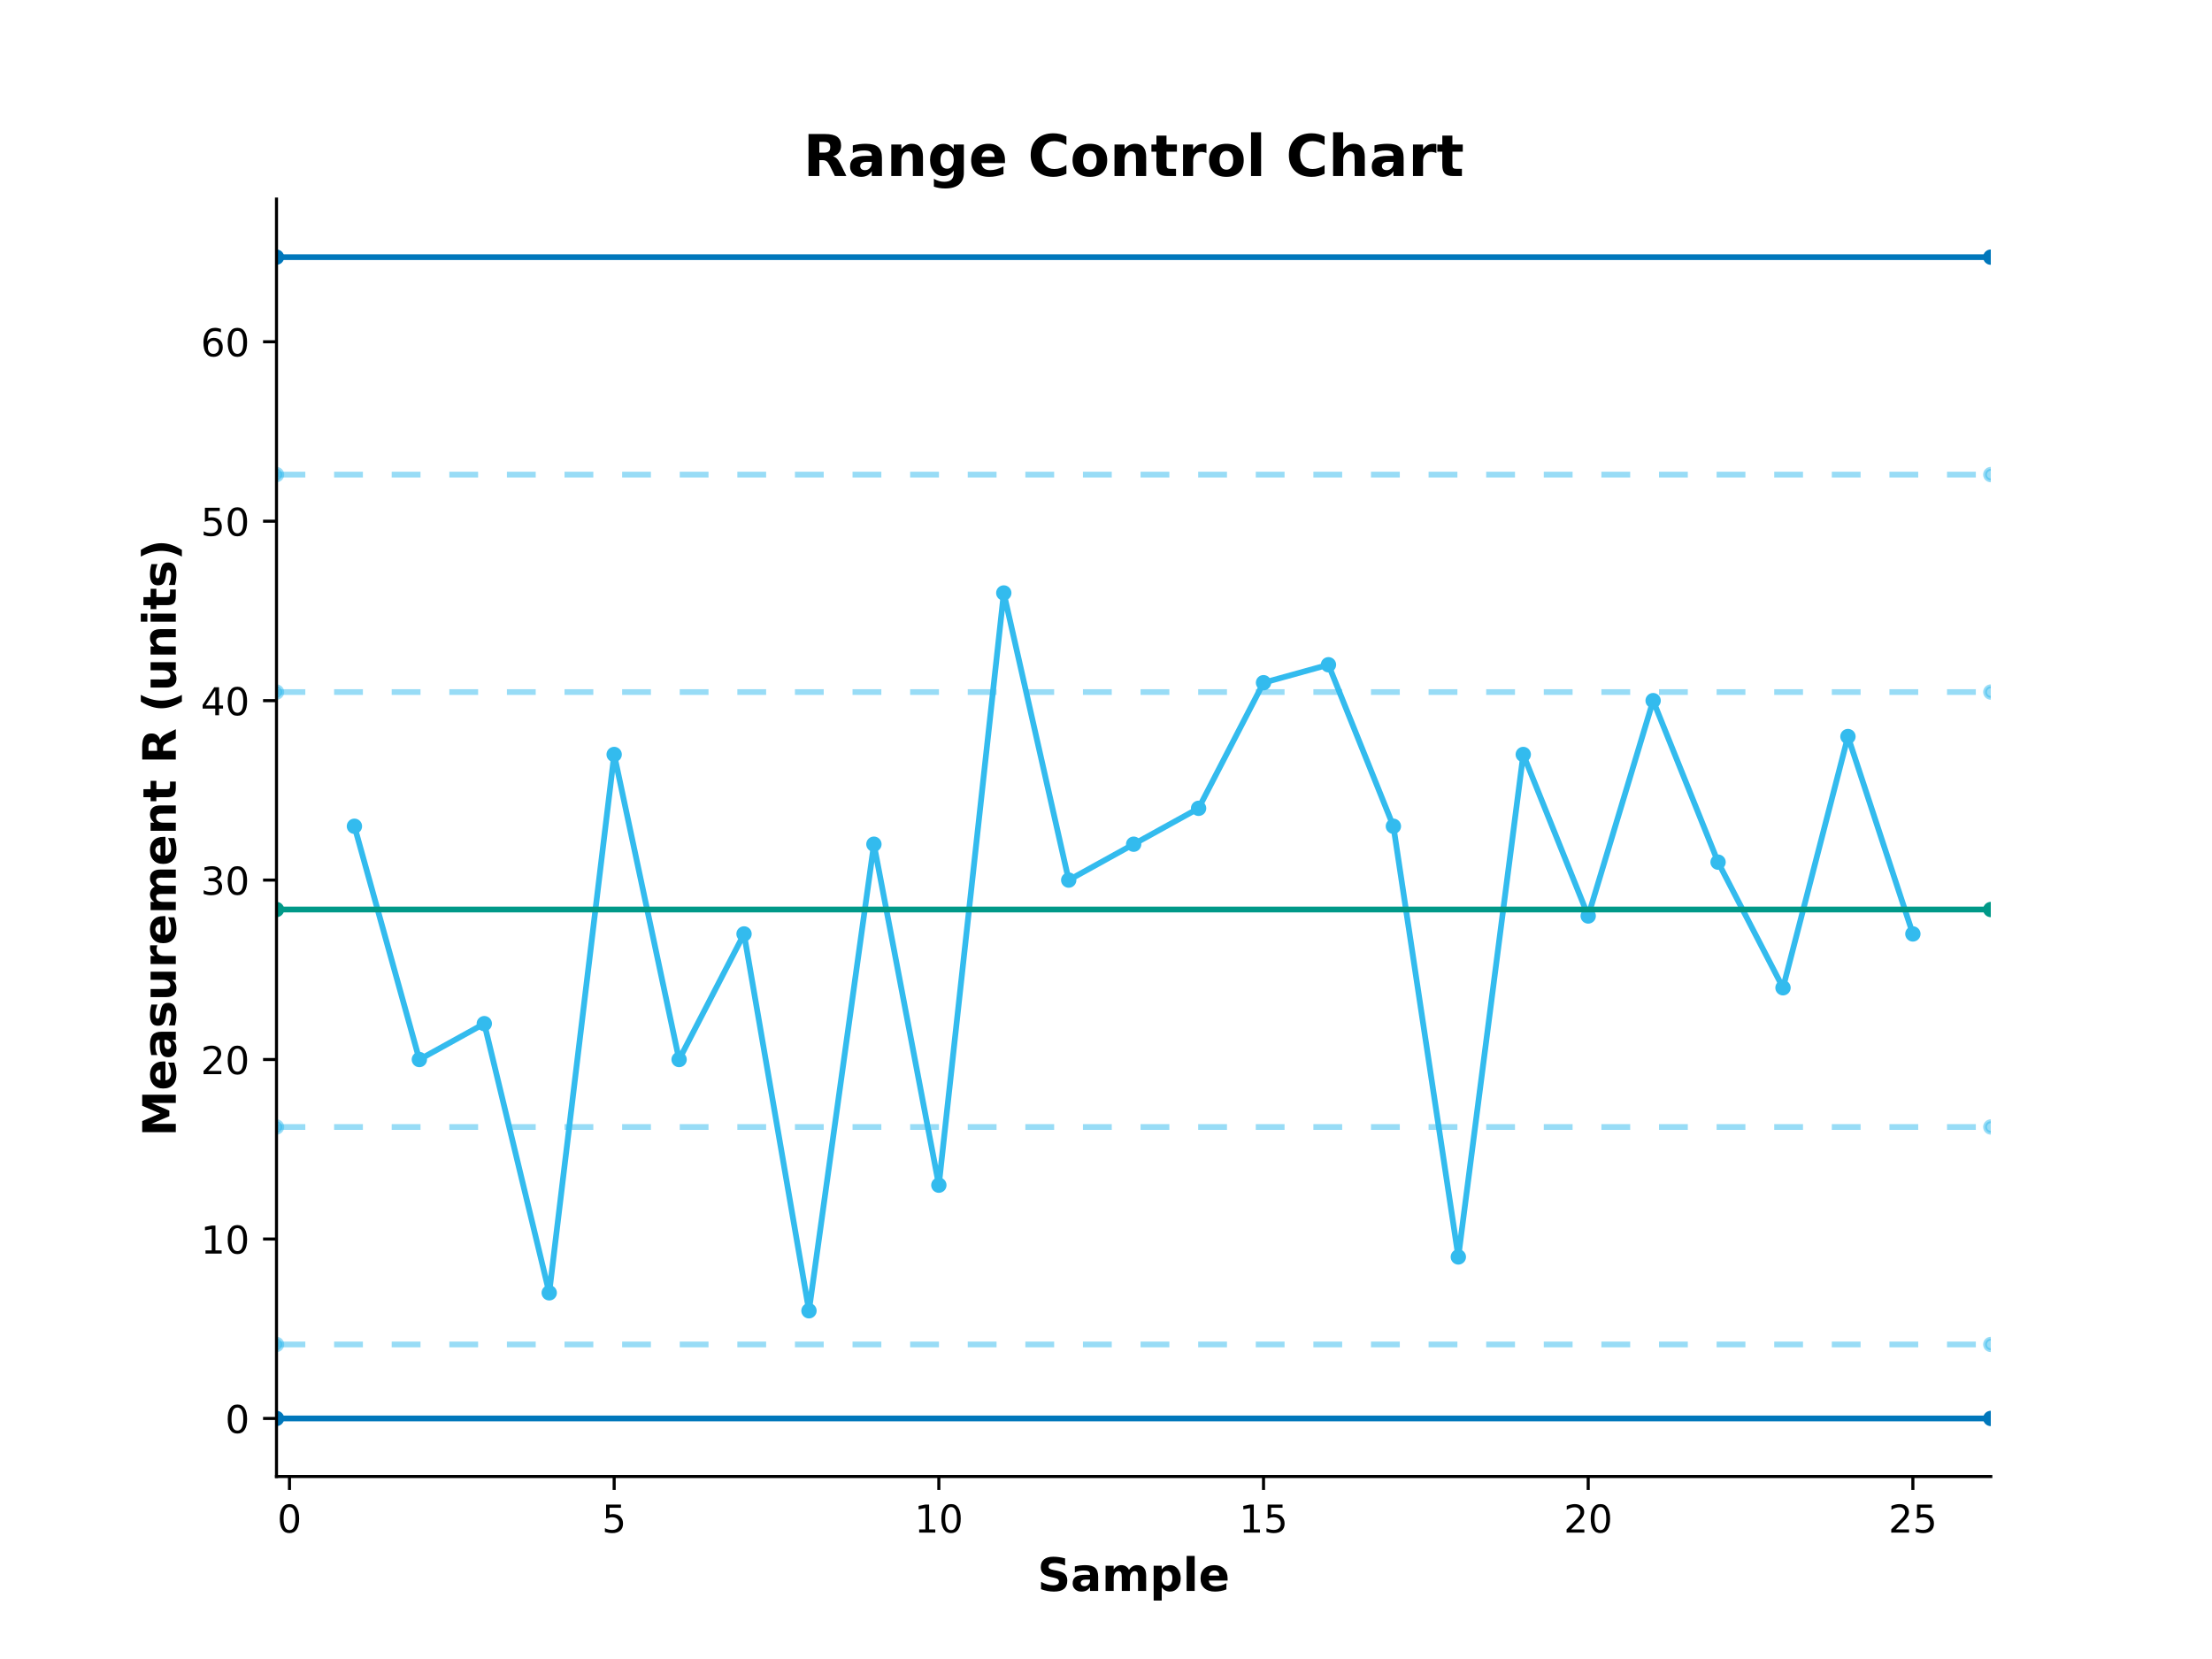
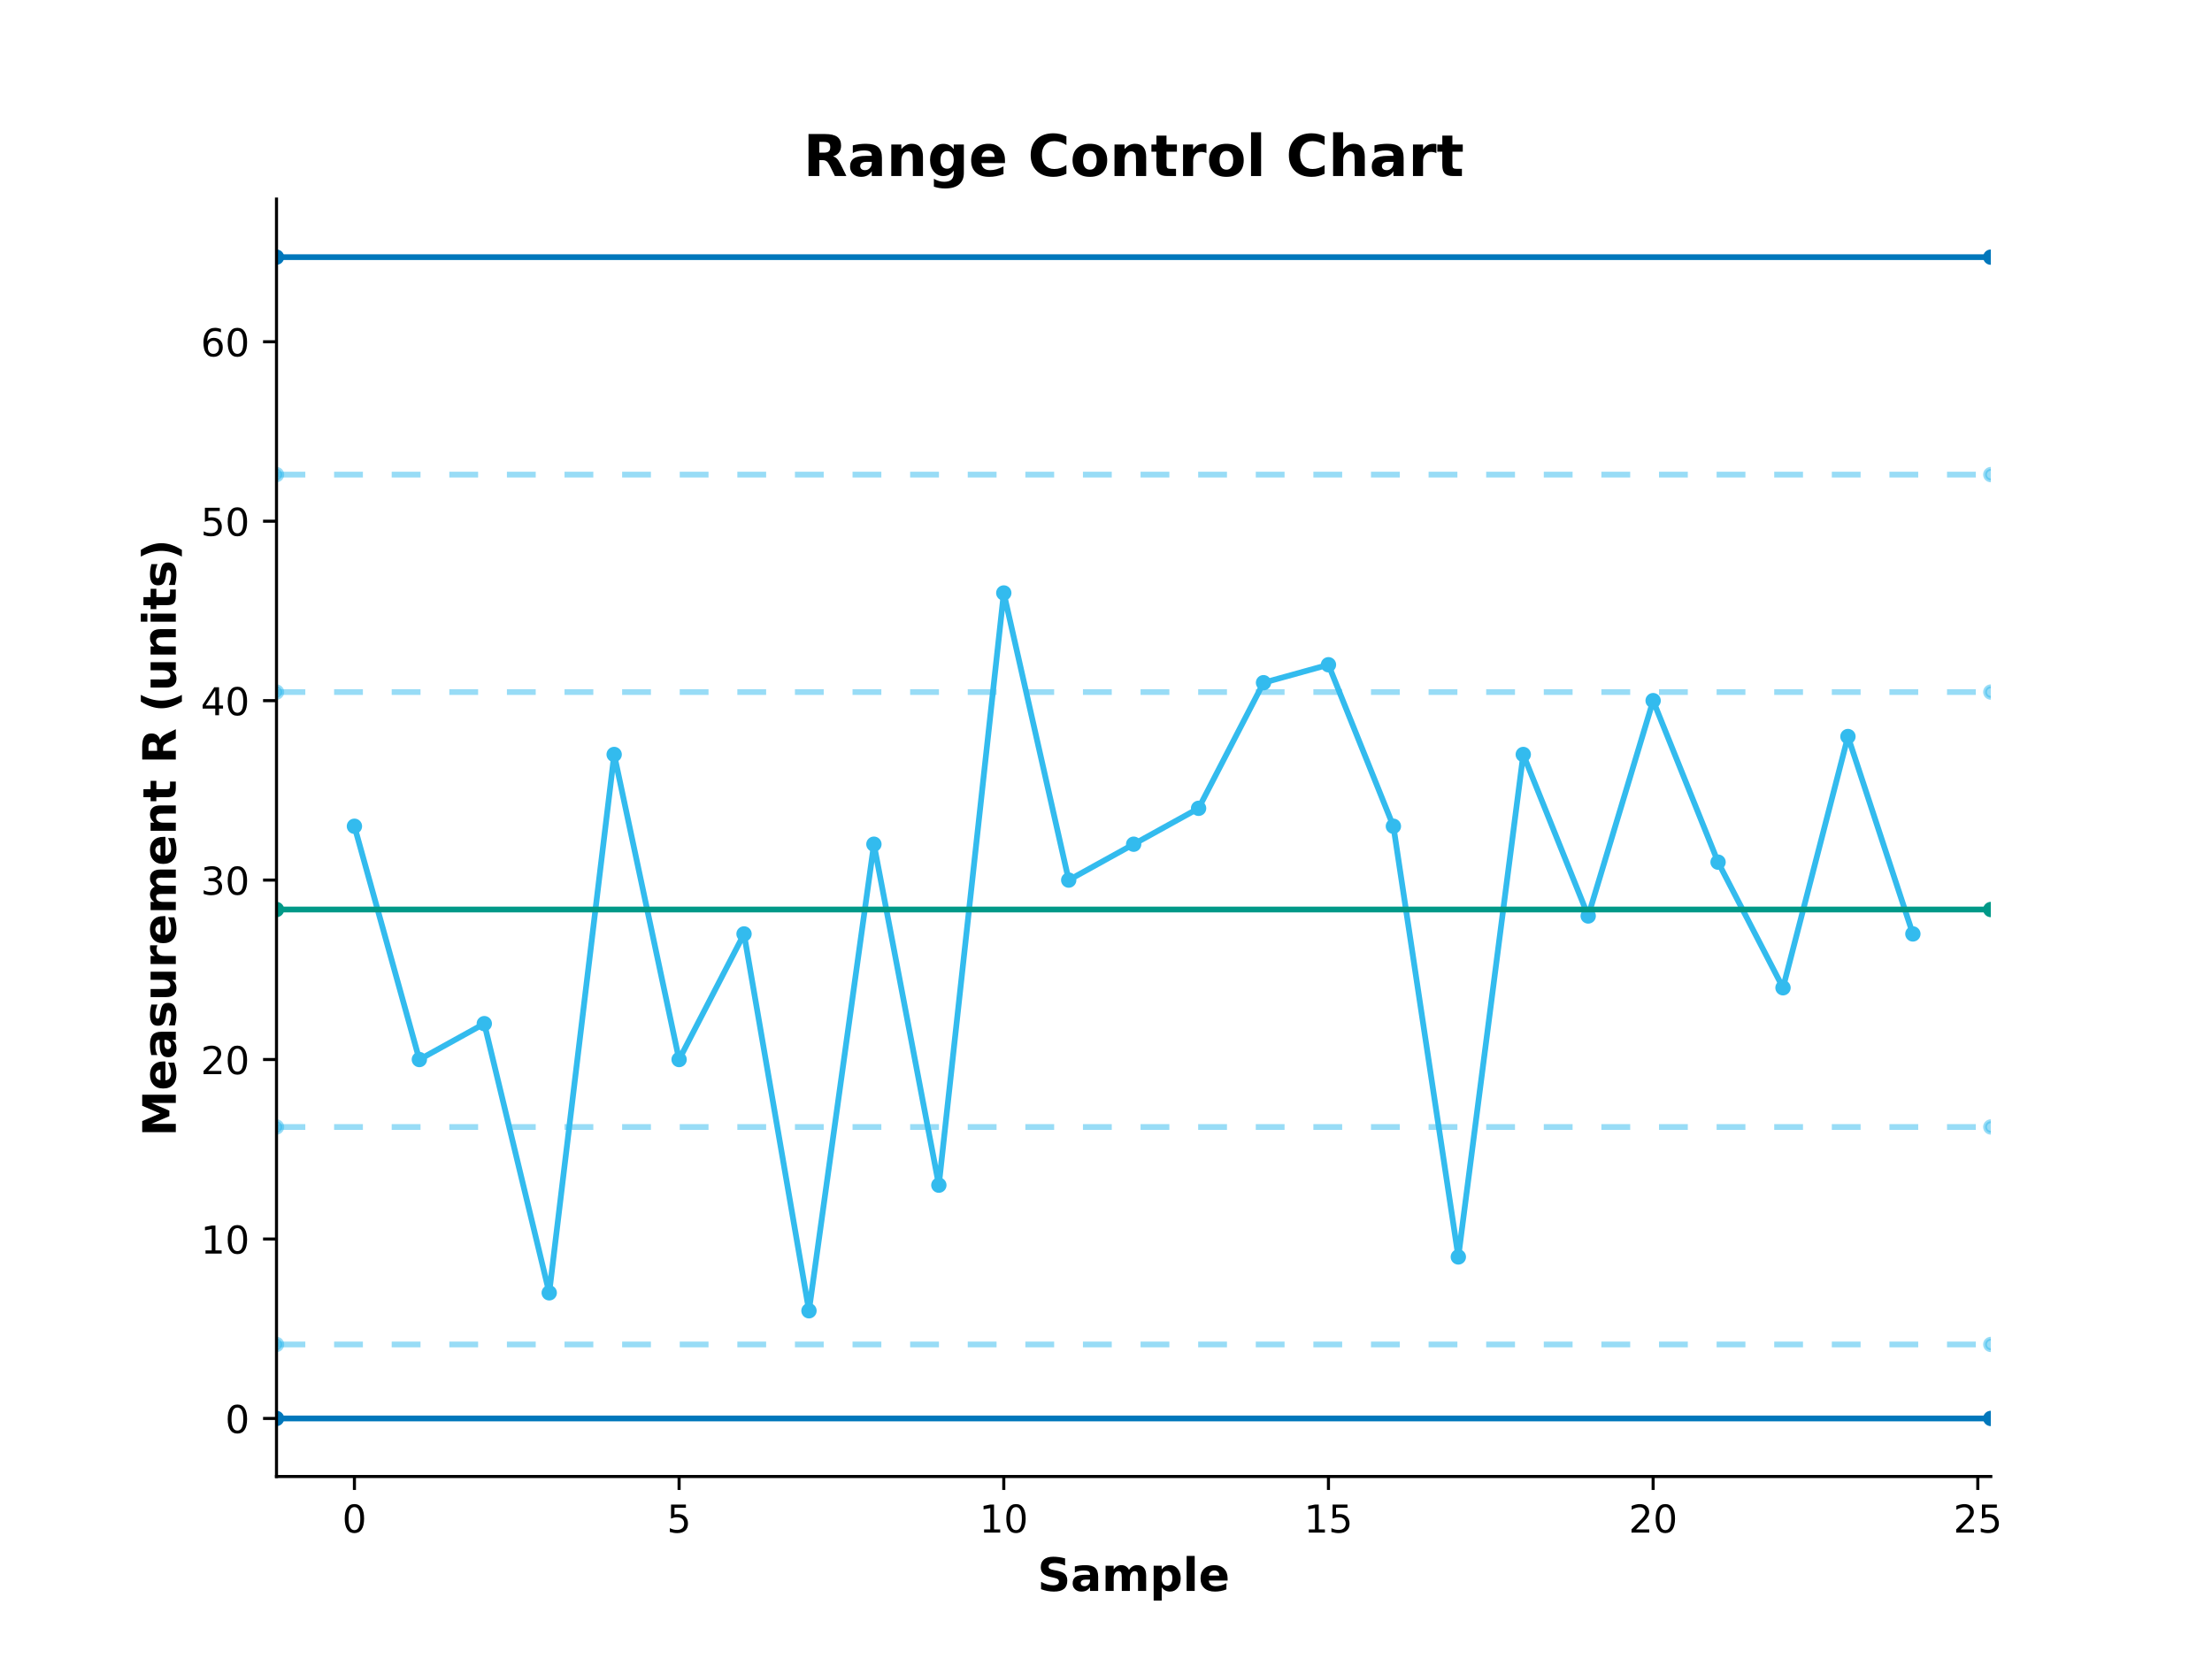
<svg xmlns="http://www.w3.org/2000/svg" xmlns:xlink="http://www.w3.org/1999/xlink" width="576pt" height="432pt" viewBox="0 0 576 432" version="1.1">
  <defs>
    <style type="text/css">*{stroke-linejoin: round; stroke-linecap: butt}</style>
  </defs>
  <g id="figure_1">
    <g id="patch_1">
      <path d="M 0 432  L 576 432  L 576 0  L 0 0  z " style="fill: #ffffff" />
    </g>
    <g id="axes_1">
      <g id="patch_2">
        <path d="M 72 384.48  L 518.4 384.48  L 518.4 51.84  L 72 51.84  z " style="fill: #ffffff" />
      </g>
      <g id="matplotlib.axis_1">
        <g id="xtick_1">
          <g id="line2d_1">
            <defs>
-               <path id="m1acc2f0a91" d="M 0 0  L 0 3.5  " style="stroke: #000000; stroke-width: 0.8" />
+               <path id="mb651e39c23" d="M 0 0  L 0 3.5  " style="stroke: #000000; stroke-width: 0.8" />
            </defs>
            <g>
-               <use xlink:href="#m1acc2f0a91" x="75.382" y="384.48" style="stroke: #000000; stroke-width: 0.8" />
+               <use xlink:href="#mb651e39c23" x="92.291" y="384.48" style="stroke: #000000; stroke-width: 0.8" />
            </g>
          </g>
          <g id="text_1">
-             <g transform="translate(72.20057 399.0784) scale(0.1 -0.1)">
+             <g transform="translate(89.10966 399.0784) scale(0.1 -0.1)">
              <defs>
                <path id="DejaVuSans-30" d="M 2034 4250  Q 1547 4250 1301 3770  Q 1056 3291 1056 2328  Q 1056 1369 1301 889  Q 1547 409 2034 409  Q 2525 409 2770 889  Q 3016 1369 3016 2328  Q 3016 3291 2770 3770  Q 2525 4250 2034 4250  z M 2034 4750  Q 2819 4750 3233 4129  Q 3647 3509 3647 2328  Q 3647 1150 3233 529  Q 2819 -91 2034 -91  Q 1250 -91 836 529  Q 422 1150 422 2328  Q 422 3509 836 4129  Q 1250 4750 2034 4750  z " transform="scale(0.015625)" />
              </defs>
              <use xlink:href="#DejaVuSans-30" />
            </g>
          </g>
        </g>
        <g id="xtick_2">
          <g id="line2d_2">
            <g>
-               <use xlink:href="#m1acc2f0a91" x="159.927" y="384.48" style="stroke: #000000; stroke-width: 0.8" />
+               <use xlink:href="#mb651e39c23" x="176.836" y="384.48" style="stroke: #000000; stroke-width: 0.8" />
            </g>
          </g>
          <g id="text_2">
-             <g transform="translate(156.746 399.0784) scale(0.1 -0.1)">
+             <g transform="translate(173.6551 399.0784) scale(0.1 -0.1)">
              <defs>
                <path id="DejaVuSans-35" d="M 691 4666  L 3169 4666  L 3169 4134  L 1269 4134  L 1269 2991  Q 1406 3038 1543 3061  Q 1681 3084 1819 3084  Q 2600 3084 3056 2656  Q 3513 2228 3513 1497  Q 3513 744 3044 326  Q 2575 -91 1722 -91  Q 1428 -91 1123 -41  Q 819 9 494 109  L 494 744  Q 775 591 1075 516  Q 1375 441 1709 441  Q 2250 441 2565 725  Q 2881 1009 2881 1497  Q 2881 1984 2565 2268  Q 2250 2553 1709 2553  Q 1456 2553 1204 2497  Q 953 2441 691 2322  L 691 4666  z " transform="scale(0.015625)" />
              </defs>
              <use xlink:href="#DejaVuSans-35" />
            </g>
          </g>
        </g>
        <g id="xtick_3">
          <g id="line2d_3">
            <g>
-               <use xlink:href="#m1acc2f0a91" x="244.473" y="384.48" style="stroke: #000000; stroke-width: 0.8" />
+               <use xlink:href="#mb651e39c23" x="261.382" y="384.48" style="stroke: #000000; stroke-width: 0.8" />
            </g>
          </g>
          <g id="text_3">
-             <g transform="translate(238.1102 399.0784) scale(0.1 -0.1)">
+             <g transform="translate(255.0193 399.0784) scale(0.1 -0.1)">
              <defs>
                <path id="DejaVuSans-31" d="M 794 531  L 1825 531  L 1825 4091  L 703 3866  L 703 4441  L 1819 4666  L 2450 4666  L 2450 531  L 3481 531  L 3481 0  L 794 0  L 794 531  z " transform="scale(0.015625)" />
              </defs>
              <use xlink:href="#DejaVuSans-31" />
              <use xlink:href="#DejaVuSans-30" x="63.623" />
            </g>
          </g>
        </g>
        <g id="xtick_4">
          <g id="line2d_4">
            <g>
-               <use xlink:href="#m1acc2f0a91" x="329.018" y="384.48" style="stroke: #000000; stroke-width: 0.8" />
+               <use xlink:href="#mb651e39c23" x="345.927" y="384.48" style="stroke: #000000; stroke-width: 0.8" />
            </g>
          </g>
          <g id="text_4">
-             <g transform="translate(322.6557 399.0784) scale(0.1 -0.1)">
+             <g transform="translate(339.5648 399.0784) scale(0.1 -0.1)">
              <use xlink:href="#DejaVuSans-31" />
              <use xlink:href="#DejaVuSans-35" x="63.623" />
            </g>
          </g>
        </g>
        <g id="xtick_5">
          <g id="line2d_5">
            <g>
-               <use xlink:href="#m1acc2f0a91" x="413.564" y="384.48" style="stroke: #000000; stroke-width: 0.8" />
+               <use xlink:href="#mb651e39c23" x="430.473" y="384.48" style="stroke: #000000; stroke-width: 0.8" />
            </g>
          </g>
          <g id="text_5">
-             <g transform="translate(407.2011 399.0784) scale(0.1 -0.1)">
+             <g transform="translate(424.1102 399.0784) scale(0.1 -0.1)">
              <defs>
                <path id="DejaVuSans-32" d="M 1228 531  L 3431 531  L 3431 0  L 469 0  L 469 531  Q 828 903 1448 1529  Q 2069 2156 2228 2338  Q 2531 2678 2651 2914  Q 2772 3150 2772 3378  Q 2772 3750 2511 3984  Q 2250 4219 1831 4219  Q 1534 4219 1204 4116  Q 875 4013 500 3803  L 500 4441  Q 881 4594 1212 4672  Q 1544 4750 1819 4750  Q 2544 4750 2975 4387  Q 3406 4025 3406 3419  Q 3406 3131 3298 2873  Q 3191 2616 2906 2266  Q 2828 2175 2409 1742  Q 1991 1309 1228 531  z " transform="scale(0.015625)" />
              </defs>
              <use xlink:href="#DejaVuSans-32" />
              <use xlink:href="#DejaVuSans-30" x="63.623" />
            </g>
          </g>
        </g>
        <g id="xtick_6">
          <g id="line2d_6">
            <g>
-               <use xlink:href="#m1acc2f0a91" x="498.109" y="384.48" style="stroke: #000000; stroke-width: 0.8" />
+               <use xlink:href="#mb651e39c23" x="515.018" y="384.48" style="stroke: #000000; stroke-width: 0.8" />
            </g>
          </g>
          <g id="text_6">
-             <g transform="translate(491.7466 399.0784) scale(0.1 -0.1)">
+             <g transform="translate(508.6557 399.0784) scale(0.1 -0.1)">
              <use xlink:href="#DejaVuSans-32" />
              <use xlink:href="#DejaVuSans-35" x="63.623" />
            </g>
          </g>
        </g>
        <g id="text_7">
          <g transform="translate(270.1566 414.2763) scale(0.12 -0.12)">
            <defs>
              <path id="DejaVuSans-Bold-53" d="M 3834 4519  L 3834 3531  Q 3450 3703 3084 3790  Q 2719 3878 2394 3878  Q 1963 3878 1756 3759  Q 1550 3641 1550 3391  Q 1550 3203 1689 3098  Q 1828 2994 2194 2919  L 2706 2816  Q 3484 2659 3812 2340  Q 4141 2022 4141 1434  Q 4141 663 3683 286  Q 3225 -91 2284 -91  Q 1841 -91 1394 -6  Q 947 78 500 244  L 500 1259  Q 947 1022 1364 901  Q 1781 781 2169 781  Q 2563 781 2772 912  Q 2981 1044 2981 1288  Q 2981 1506 2839 1625  Q 2697 1744 2272 1838  L 1806 1941  Q 1106 2091 782 2419  Q 459 2747 459 3303  Q 459 4000 909 4375  Q 1359 4750 2203 4750  Q 2588 4750 2994 4692  Q 3400 4634 3834 4519  z " transform="scale(0.015625)" />
              <path id="DejaVuSans-Bold-61" d="M 2106 1575  Q 1756 1575 1579 1456  Q 1403 1338 1403 1106  Q 1403 894 1545 773  Q 1688 653 1941 653  Q 2256 653 2472 879  Q 2688 1106 2688 1447  L 2688 1575  L 2106 1575  z M 3816 1997  L 3816 0  L 2688 0  L 2688 519  Q 2463 200 2181 54  Q 1900 -91 1497 -91  Q 953 -91 614 226  Q 275 544 275 1050  Q 275 1666 698 1953  Q 1122 2241 2028 2241  L 2688 2241  L 2688 2328  Q 2688 2594 2478 2717  Q 2269 2841 1825 2841  Q 1466 2841 1156 2769  Q 847 2697 581 2553  L 581 3406  Q 941 3494 1303 3539  Q 1666 3584 2028 3584  Q 2975 3584 3395 3211  Q 3816 2838 3816 1997  z " transform="scale(0.015625)" />
              <path id="DejaVuSans-Bold-6d" d="M 3781 2919  Q 3994 3244 4286 3414  Q 4578 3584 4928 3584  Q 5531 3584 5847 3212  Q 6163 2841 6163 2131  L 6163 0  L 5038 0  L 5038 1825  Q 5041 1866 5042 1909  Q 5044 1953 5044 2034  Q 5044 2406 4934 2573  Q 4825 2741 4581 2741  Q 4263 2741 4089 2478  Q 3916 2216 3909 1719  L 3909 0  L 2784 0  L 2784 1825  Q 2784 2406 2684 2573  Q 2584 2741 2328 2741  Q 2006 2741 1831 2477  Q 1656 2213 1656 1722  L 1656 0  L 531 0  L 531 3500  L 1656 3500  L 1656 2988  Q 1863 3284 2130 3434  Q 2397 3584 2719 3584  Q 3081 3584 3359 3409  Q 3638 3234 3781 2919  z " transform="scale(0.015625)" />
              <path id="DejaVuSans-Bold-70" d="M 1656 506  L 1656 -1331  L 538 -1331  L 538 3500  L 1656 3500  L 1656 2988  Q 1888 3294 2169 3439  Q 2450 3584 2816 3584  Q 3463 3584 3878 3070  Q 4294 2556 4294 1747  Q 4294 938 3878 423  Q 3463 -91 2816 -91  Q 2450 -91 2169 54  Q 1888 200 1656 506  z M 2400 2772  Q 2041 2772 1848 2508  Q 1656 2244 1656 1747  Q 1656 1250 1848 986  Q 2041 722 2400 722  Q 2759 722 2948 984  Q 3138 1247 3138 1747  Q 3138 2247 2948 2509  Q 2759 2772 2400 2772  z " transform="scale(0.015625)" />
              <path id="DejaVuSans-Bold-6c" d="M 538 4863  L 1656 4863  L 1656 0  L 538 0  L 538 4863  z " transform="scale(0.015625)" />
              <path id="DejaVuSans-Bold-65" d="M 4031 1759  L 4031 1441  L 1416 1441  Q 1456 1047 1700 850  Q 1944 653 2381 653  Q 2734 653 3104 758  Q 3475 863 3866 1075  L 3866 213  Q 3469 63 3072 -14  Q 2675 -91 2278 -91  Q 1328 -91 801 392  Q 275 875 275 1747  Q 275 2603 792 3093  Q 1309 3584 2216 3584  Q 3041 3584 3536 3087  Q 4031 2591 4031 1759  z M 2881 2131  Q 2881 2450 2695 2645  Q 2509 2841 2209 2841  Q 1884 2841 1681 2658  Q 1478 2475 1428 2131  L 2881 2131  z " transform="scale(0.015625)" />
            </defs>
            <use xlink:href="#DejaVuSans-Bold-53" />
            <use xlink:href="#DejaVuSans-Bold-61" x="72.021" />
            <use xlink:href="#DejaVuSans-Bold-6d" x="139.502" />
            <use xlink:href="#DejaVuSans-Bold-70" x="243.701" />
            <use xlink:href="#DejaVuSans-Bold-6c" x="315.283" />
            <use xlink:href="#DejaVuSans-Bold-65" x="349.561" />
          </g>
        </g>
      </g>
      <g id="matplotlib.axis_2">
        <g id="ytick_1">
          <g id="line2d_7">
            <defs>
-               <path id="mf436cd2e2c" d="M 0 0  L -3.5 0  " style="stroke: #000000; stroke-width: 0.8" />
+               <path id="md57c805862" d="M 0 0  L -3.5 0  " style="stroke: #000000; stroke-width: 0.8" />
            </defs>
            <g>
-               <use xlink:href="#mf436cd2e2c" x="72" y="369.36" style="stroke: #000000; stroke-width: 0.8" />
+               <use xlink:href="#md57c805862" x="72" y="369.36" style="stroke: #000000; stroke-width: 0.8" />
            </g>
          </g>
          <g id="text_8">
            <g transform="translate(58.6375 373.1592) scale(0.1 -0.1)">
              <use xlink:href="#DejaVuSans-30" />
            </g>
          </g>
        </g>
        <g id="ytick_2">
          <g id="line2d_8">
            <g>
-               <use xlink:href="#mf436cd2e2c" x="72" y="322.631" style="stroke: #000000; stroke-width: 0.8" />
+               <use xlink:href="#md57c805862" x="72" y="322.631" style="stroke: #000000; stroke-width: 0.8" />
            </g>
          </g>
          <g id="text_9">
            <g transform="translate(52.275 326.4307) scale(0.1 -0.1)">
              <use xlink:href="#DejaVuSans-31" />
              <use xlink:href="#DejaVuSans-30" x="63.623" />
            </g>
          </g>
        </g>
        <g id="ytick_3">
          <g id="line2d_9">
            <g>
-               <use xlink:href="#mf436cd2e2c" x="72" y="275.903" style="stroke: #000000; stroke-width: 0.8" />
+               <use xlink:href="#md57c805862" x="72" y="275.903" style="stroke: #000000; stroke-width: 0.8" />
            </g>
          </g>
          <g id="text_10">
            <g transform="translate(52.275 279.7022) scale(0.1 -0.1)">
              <use xlink:href="#DejaVuSans-32" />
              <use xlink:href="#DejaVuSans-30" x="63.623" />
            </g>
          </g>
        </g>
        <g id="ytick_4">
          <g id="line2d_10">
            <g>
-               <use xlink:href="#mf436cd2e2c" x="72" y="229.174" style="stroke: #000000; stroke-width: 0.8" />
+               <use xlink:href="#md57c805862" x="72" y="229.174" style="stroke: #000000; stroke-width: 0.8" />
            </g>
          </g>
          <g id="text_11">
            <g transform="translate(52.275 232.9737) scale(0.1 -0.1)">
              <defs>
                <path id="DejaVuSans-33" d="M 2597 2516  Q 3050 2419 3304 2112  Q 3559 1806 3559 1356  Q 3559 666 3084 287  Q 2609 -91 1734 -91  Q 1441 -91 1130 -33  Q 819 25 488 141  L 488 750  Q 750 597 1062 519  Q 1375 441 1716 441  Q 2309 441 2620 675  Q 2931 909 2931 1356  Q 2931 1769 2642 2001  Q 2353 2234 1838 2234  L 1294 2234  L 1294 2753  L 1863 2753  Q 2328 2753 2575 2939  Q 2822 3125 2822 3475  Q 2822 3834 2567 4026  Q 2313 4219 1838 4219  Q 1578 4219 1281 4162  Q 984 4106 628 3988  L 628 4550  Q 988 4650 1302 4700  Q 1616 4750 1894 4750  Q 2613 4750 3031 4423  Q 3450 4097 3450 3541  Q 3450 3153 3228 2886  Q 3006 2619 2597 2516  z " transform="scale(0.015625)" />
              </defs>
              <use xlink:href="#DejaVuSans-33" />
              <use xlink:href="#DejaVuSans-30" x="63.623" />
            </g>
          </g>
        </g>
        <g id="ytick_5">
          <g id="line2d_11">
            <g>
-               <use xlink:href="#mf436cd2e2c" x="72" y="182.446" style="stroke: #000000; stroke-width: 0.8" />
+               <use xlink:href="#md57c805862" x="72" y="182.446" style="stroke: #000000; stroke-width: 0.8" />
            </g>
          </g>
          <g id="text_12">
            <g transform="translate(52.275 186.2452) scale(0.1 -0.1)">
              <defs>
                <path id="DejaVuSans-34" d="M 2419 4116  L 825 1625  L 2419 1625  L 2419 4116  z M 2253 4666  L 3047 4666  L 3047 1625  L 3713 1625  L 3713 1100  L 3047 1100  L 3047 0  L 2419 0  L 2419 1100  L 313 1100  L 313 1709  L 2253 4666  z " transform="scale(0.015625)" />
              </defs>
              <use xlink:href="#DejaVuSans-34" />
              <use xlink:href="#DejaVuSans-30" x="63.623" />
            </g>
          </g>
        </g>
        <g id="ytick_6">
          <g id="line2d_12">
            <g>
-               <use xlink:href="#mf436cd2e2c" x="72" y="135.717" style="stroke: #000000; stroke-width: 0.8" />
+               <use xlink:href="#md57c805862" x="72" y="135.717" style="stroke: #000000; stroke-width: 0.8" />
            </g>
          </g>
          <g id="text_13">
            <g transform="translate(52.275 139.5167) scale(0.1 -0.1)">
              <use xlink:href="#DejaVuSans-35" />
              <use xlink:href="#DejaVuSans-30" x="63.623" />
            </g>
          </g>
        </g>
        <g id="ytick_7">
          <g id="line2d_13">
            <g>
-               <use xlink:href="#mf436cd2e2c" x="72" y="88.989" style="stroke: #000000; stroke-width: 0.8" />
+               <use xlink:href="#md57c805862" x="72" y="88.989" style="stroke: #000000; stroke-width: 0.8" />
            </g>
          </g>
          <g id="text_14">
            <g transform="translate(52.275 92.78817) scale(0.1 -0.1)">
              <defs>
                <path id="DejaVuSans-36" d="M 2113 2584  Q 1688 2584 1439 2293  Q 1191 2003 1191 1497  Q 1191 994 1439 701  Q 1688 409 2113 409  Q 2538 409 2786 701  Q 3034 994 3034 1497  Q 3034 2003 2786 2293  Q 2538 2584 2113 2584  z M 3366 4563  L 3366 3988  Q 3128 4100 2886 4159  Q 2644 4219 2406 4219  Q 1781 4219 1451 3797  Q 1122 3375 1075 2522  Q 1259 2794 1537 2939  Q 1816 3084 2150 3084  Q 2853 3084 3261 2657  Q 3669 2231 3669 1497  Q 3669 778 3244 343  Q 2819 -91 2113 -91  Q 1303 -91 875 529  Q 447 1150 447 2328  Q 447 3434 972 4092  Q 1497 4750 2381 4750  Q 2619 4750 2861 4703  Q 3103 4656 3366 4563  z " transform="scale(0.015625)" />
              </defs>
              <use xlink:href="#DejaVuSans-36" />
              <use xlink:href="#DejaVuSans-30" x="63.623" />
            </g>
          </g>
        </g>
        <g id="text_15">
          <g transform="translate(45.77938 295.9013) rotate(-90) scale(0.12 -0.12)">
            <defs>
              <path id="DejaVuSans-Bold-4d" d="M 588 4666  L 2119 4666  L 3181 2169  L 4250 4666  L 5778 4666  L 5778 0  L 4641 0  L 4641 3413  L 3566 897  L 2803 897  L 1728 3413  L 1728 0  L 588 0  L 588 4666  z " transform="scale(0.015625)" />
              <path id="DejaVuSans-Bold-73" d="M 3272 3391  L 3272 2541  Q 2913 2691 2578 2766  Q 2244 2841 1947 2841  Q 1628 2841 1473 2761  Q 1319 2681 1319 2516  Q 1319 2381 1436 2309  Q 1553 2238 1856 2203  L 2053 2175  Q 2913 2066 3209 1816  Q 3506 1566 3506 1031  Q 3506 472 3093 190  Q 2681 -91 1863 -91  Q 1516 -91 1145 -36  Q 775 19 384 128  L 384 978  Q 719 816 1070 734  Q 1422 653 1784 653  Q 2113 653 2278 743  Q 2444 834 2444 1013  Q 2444 1163 2330 1236  Q 2216 1309 1875 1350  L 1678 1375  Q 931 1469 631 1722  Q 331 1975 331 2491  Q 331 3047 712 3315  Q 1094 3584 1881 3584  Q 2191 3584 2531 3537  Q 2872 3491 3272 3391  z " transform="scale(0.015625)" />
              <path id="DejaVuSans-Bold-75" d="M 500 1363  L 500 3500  L 1625 3500  L 1625 3150  Q 1625 2866 1622 2436  Q 1619 2006 1619 1863  Q 1619 1441 1641 1255  Q 1663 1069 1716 984  Q 1784 875 1895 815  Q 2006 756 2150 756  Q 2500 756 2700 1025  Q 2900 1294 2900 1772  L 2900 3500  L 4019 3500  L 4019 0  L 2900 0  L 2900 506  Q 2647 200 2364 54  Q 2081 -91 1741 -91  Q 1134 -91 817 281  Q 500 653 500 1363  z " transform="scale(0.015625)" />
              <path id="DejaVuSans-Bold-72" d="M 3138 2547  Q 2991 2616 2845 2648  Q 2700 2681 2553 2681  Q 2122 2681 1889 2404  Q 1656 2128 1656 1613  L 1656 0  L 538 0  L 538 3500  L 1656 3500  L 1656 2925  Q 1872 3269 2151 3426  Q 2431 3584 2822 3584  Q 2878 3584 2943 3579  Q 3009 3575 3134 3559  L 3138 2547  z " transform="scale(0.015625)" />
              <path id="DejaVuSans-Bold-6e" d="M 4056 2131  L 4056 0  L 2931 0  L 2931 347  L 2931 1631  Q 2931 2084 2911 2256  Q 2891 2428 2841 2509  Q 2775 2619 2662 2680  Q 2550 2741 2406 2741  Q 2056 2741 1856 2470  Q 1656 2200 1656 1722  L 1656 0  L 538 0  L 538 3500  L 1656 3500  L 1656 2988  Q 1909 3294 2193 3439  Q 2478 3584 2822 3584  Q 3428 3584 3742 3212  Q 4056 2841 4056 2131  z " transform="scale(0.015625)" />
              <path id="DejaVuSans-Bold-74" d="M 1759 4494  L 1759 3500  L 2913 3500  L 2913 2700  L 1759 2700  L 1759 1216  Q 1759 972 1856 886  Q 1953 800 2241 800  L 2816 800  L 2816 0  L 1856 0  Q 1194 0 917 276  Q 641 553 641 1216  L 641 2700  L 84 2700  L 84 3500  L 641 3500  L 641 4494  L 1759 4494  z " transform="scale(0.015625)" />
              <path id="DejaVuSans-Bold-20" transform="scale(0.015625)" />
              <path id="DejaVuSans-Bold-52" d="M 2297 2597  Q 2675 2597 2839 2737  Q 3003 2878 3003 3200  Q 3003 3519 2839 3656  Q 2675 3794 2297 3794  L 1791 3794  L 1791 2597  L 2297 2597  z M 1791 1766  L 1791 0  L 588 0  L 588 4666  L 2425 4666  Q 3347 4666 3776 4356  Q 4206 4047 4206 3378  Q 4206 2916 3982 2619  Q 3759 2322 3309 2181  Q 3556 2125 3751 1926  Q 3947 1728 4147 1325  L 4800 0  L 3519 0  L 2950 1159  Q 2778 1509 2601 1637  Q 2425 1766 2131 1766  L 1791 1766  z " transform="scale(0.015625)" />
              <path id="DejaVuSans-Bold-28" d="M 2413 -844  L 1484 -844  Q 1006 -72 778 623  Q 550 1319 550 2003  Q 550 2688 779 3389  Q 1009 4091 1484 4856  L 2413 4856  Q 2013 4116 1813 3408  Q 1613 2700 1613 2009  Q 1613 1319 1811 609  Q 2009 -100 2413 -844  z " transform="scale(0.015625)" />
              <path id="DejaVuSans-Bold-69" d="M 538 3500  L 1656 3500  L 1656 0  L 538 0  L 538 3500  z M 538 4863  L 1656 4863  L 1656 3950  L 538 3950  L 538 4863  z " transform="scale(0.015625)" />
              <path id="DejaVuSans-Bold-29" d="M 513 -844  Q 913 -100 1113 609  Q 1313 1319 1313 2009  Q 1313 2700 1113 3408  Q 913 4116 513 4856  L 1441 4856  Q 1916 4091 2145 3389  Q 2375 2688 2375 2003  Q 2375 1319 2147 623  Q 1919 -72 1441 -844  L 513 -844  z " transform="scale(0.015625)" />
            </defs>
            <use xlink:href="#DejaVuSans-Bold-4d" />
            <use xlink:href="#DejaVuSans-Bold-65" x="99.512" />
            <use xlink:href="#DejaVuSans-Bold-61" x="167.334" />
            <use xlink:href="#DejaVuSans-Bold-73" x="234.814" />
            <use xlink:href="#DejaVuSans-Bold-75" x="294.336" />
            <use xlink:href="#DejaVuSans-Bold-72" x="365.527" />
            <use xlink:href="#DejaVuSans-Bold-65" x="414.844" />
            <use xlink:href="#DejaVuSans-Bold-6d" x="482.666" />
            <use xlink:href="#DejaVuSans-Bold-65" x="586.865" />
            <use xlink:href="#DejaVuSans-Bold-6e" x="654.688" />
            <use xlink:href="#DejaVuSans-Bold-74" x="725.879" />
            <use xlink:href="#DejaVuSans-Bold-20" x="773.682" />
            <use xlink:href="#DejaVuSans-Bold-52" x="808.496" />
            <use xlink:href="#DejaVuSans-Bold-20" x="885.498" />
            <use xlink:href="#DejaVuSans-Bold-28" x="920.312" />
            <use xlink:href="#DejaVuSans-Bold-75" x="966.016" />
            <use xlink:href="#DejaVuSans-Bold-6e" x="1037.207" />
            <use xlink:href="#DejaVuSans-Bold-69" x="1108.398" />
            <use xlink:href="#DejaVuSans-Bold-74" x="1142.676" />
            <use xlink:href="#DejaVuSans-Bold-73" x="1190.479" />
            <use xlink:href="#DejaVuSans-Bold-29" x="1250" />
          </g>
        </g>
      </g>
      <g id="line2d_14">
-         <path d="M 92.291 215.156  L 109.2 275.903  L 126.109 266.557  L 143.018 336.65  L 159.927 196.465  L 176.836 275.903  L 193.745 243.193  L 210.655 341.323  L 227.564 219.829  L 244.473 308.613  L 261.382 154.409  L 278.291 229.174  L 295.2 219.829  L 312.109 210.483  L 329.018 177.773  L 345.927 173.1  L 362.836 215.156  L 379.745 327.304  L 396.655 196.465  L 413.564 238.52  L 430.473 182.446  L 447.382 224.502  L 464.291 257.212  L 481.2 191.792  L 498.109 243.193  " clip-path="url(#p78a81116b4)" style="fill: none; stroke: #33bbee; stroke-width: 1.5; stroke-linecap: square" />
+         <path d="M 92.291 215.156  L 109.2 275.903  L 126.109 266.557  L 143.018 336.65  L 159.927 196.465  L 176.836 275.903  L 193.745 243.193  L 210.655 341.323  L 227.564 219.829  L 244.473 308.613  L 261.382 154.409  L 278.291 229.174  L 295.2 219.829  L 312.109 210.483  L 329.018 177.773  L 345.927 173.1  L 362.836 215.156  L 379.745 327.304  L 396.655 196.465  L 413.564 238.52  L 430.473 182.446  L 447.382 224.502  L 464.291 257.212  L 481.2 191.792  L 498.109 243.193  " clip-path="url(#pf85b9f72d8)" style="fill: none; stroke: #33bbee; stroke-width: 1.5; stroke-linecap: square" />
        <defs>
-           <path id="m897716ba3d" d="M 0 1.5  C 0.398 1.5 0.779 1.342 1.061 1.061  C 1.342 0.779 1.5 0.398 1.5 0  C 1.5 -0.398 1.342 -0.779 1.061 -1.061  C 0.779 -1.342 0.398 -1.5 0 -1.5  C -0.398 -1.5 -0.779 -1.342 -1.061 -1.061  C -1.342 -0.779 -1.5 -0.398 -1.5 0  C -1.5 0.398 -1.342 0.779 -1.061 1.061  C -0.779 1.342 -0.398 1.5 0 1.5  z " style="stroke: #33bbee" />
+           <path id="m94a6c60c3f" d="M 0 1.5  C 0.398 1.5 0.779 1.342 1.061 1.061  C 1.342 0.779 1.5 0.398 1.5 0  C 1.5 -0.398 1.342 -0.779 1.061 -1.061  C 0.779 -1.342 0.398 -1.5 0 -1.5  C -0.398 -1.5 -0.779 -1.342 -1.061 -1.061  C -1.342 -0.779 -1.5 -0.398 -1.5 0  C -1.5 0.398 -1.342 0.779 -1.061 1.061  C -0.779 1.342 -0.398 1.5 0 1.5  z " style="stroke: #33bbee" />
        </defs>
-         <g clip-path="url(#p78a81116b4)">
-           <use xlink:href="#m897716ba3d" x="92.291" y="215.156" style="fill: #33bbee; stroke: #33bbee" />
-           <use xlink:href="#m897716ba3d" x="109.2" y="275.903" style="fill: #33bbee; stroke: #33bbee" />
-           <use xlink:href="#m897716ba3d" x="126.109" y="266.557" style="fill: #33bbee; stroke: #33bbee" />
-           <use xlink:href="#m897716ba3d" x="143.018" y="336.65" style="fill: #33bbee; stroke: #33bbee" />
-           <use xlink:href="#m897716ba3d" x="159.927" y="196.465" style="fill: #33bbee; stroke: #33bbee" />
-           <use xlink:href="#m897716ba3d" x="176.836" y="275.903" style="fill: #33bbee; stroke: #33bbee" />
-           <use xlink:href="#m897716ba3d" x="193.745" y="243.193" style="fill: #33bbee; stroke: #33bbee" />
-           <use xlink:href="#m897716ba3d" x="210.655" y="341.323" style="fill: #33bbee; stroke: #33bbee" />
-           <use xlink:href="#m897716ba3d" x="227.564" y="219.829" style="fill: #33bbee; stroke: #33bbee" />
-           <use xlink:href="#m897716ba3d" x="244.473" y="308.613" style="fill: #33bbee; stroke: #33bbee" />
-           <use xlink:href="#m897716ba3d" x="261.382" y="154.409" style="fill: #33bbee; stroke: #33bbee" />
-           <use xlink:href="#m897716ba3d" x="278.291" y="229.174" style="fill: #33bbee; stroke: #33bbee" />
-           <use xlink:href="#m897716ba3d" x="295.2" y="219.829" style="fill: #33bbee; stroke: #33bbee" />
-           <use xlink:href="#m897716ba3d" x="312.109" y="210.483" style="fill: #33bbee; stroke: #33bbee" />
-           <use xlink:href="#m897716ba3d" x="329.018" y="177.773" style="fill: #33bbee; stroke: #33bbee" />
-           <use xlink:href="#m897716ba3d" x="345.927" y="173.1" style="fill: #33bbee; stroke: #33bbee" />
-           <use xlink:href="#m897716ba3d" x="362.836" y="215.156" style="fill: #33bbee; stroke: #33bbee" />
-           <use xlink:href="#m897716ba3d" x="379.745" y="327.304" style="fill: #33bbee; stroke: #33bbee" />
-           <use xlink:href="#m897716ba3d" x="396.655" y="196.465" style="fill: #33bbee; stroke: #33bbee" />
-           <use xlink:href="#m897716ba3d" x="413.564" y="238.52" style="fill: #33bbee; stroke: #33bbee" />
-           <use xlink:href="#m897716ba3d" x="430.473" y="182.446" style="fill: #33bbee; stroke: #33bbee" />
-           <use xlink:href="#m897716ba3d" x="447.382" y="224.502" style="fill: #33bbee; stroke: #33bbee" />
-           <use xlink:href="#m897716ba3d" x="464.291" y="257.212" style="fill: #33bbee; stroke: #33bbee" />
-           <use xlink:href="#m897716ba3d" x="481.2" y="191.792" style="fill: #33bbee; stroke: #33bbee" />
-           <use xlink:href="#m897716ba3d" x="498.109" y="243.193" style="fill: #33bbee; stroke: #33bbee" />
+         <g clip-path="url(#pf85b9f72d8)">
+           <use xlink:href="#m94a6c60c3f" x="92.291" y="215.156" style="fill: #33bbee; stroke: #33bbee" />
+           <use xlink:href="#m94a6c60c3f" x="109.2" y="275.903" style="fill: #33bbee; stroke: #33bbee" />
+           <use xlink:href="#m94a6c60c3f" x="126.109" y="266.557" style="fill: #33bbee; stroke: #33bbee" />
+           <use xlink:href="#m94a6c60c3f" x="143.018" y="336.65" style="fill: #33bbee; stroke: #33bbee" />
+           <use xlink:href="#m94a6c60c3f" x="159.927" y="196.465" style="fill: #33bbee; stroke: #33bbee" />
+           <use xlink:href="#m94a6c60c3f" x="176.836" y="275.903" style="fill: #33bbee; stroke: #33bbee" />
+           <use xlink:href="#m94a6c60c3f" x="193.745" y="243.193" style="fill: #33bbee; stroke: #33bbee" />
+           <use xlink:href="#m94a6c60c3f" x="210.655" y="341.323" style="fill: #33bbee; stroke: #33bbee" />
+           <use xlink:href="#m94a6c60c3f" x="227.564" y="219.829" style="fill: #33bbee; stroke: #33bbee" />
+           <use xlink:href="#m94a6c60c3f" x="244.473" y="308.613" style="fill: #33bbee; stroke: #33bbee" />
+           <use xlink:href="#m94a6c60c3f" x="261.382" y="154.409" style="fill: #33bbee; stroke: #33bbee" />
+           <use xlink:href="#m94a6c60c3f" x="278.291" y="229.174" style="fill: #33bbee; stroke: #33bbee" />
+           <use xlink:href="#m94a6c60c3f" x="295.2" y="219.829" style="fill: #33bbee; stroke: #33bbee" />
+           <use xlink:href="#m94a6c60c3f" x="312.109" y="210.483" style="fill: #33bbee; stroke: #33bbee" />
+           <use xlink:href="#m94a6c60c3f" x="329.018" y="177.773" style="fill: #33bbee; stroke: #33bbee" />
+           <use xlink:href="#m94a6c60c3f" x="345.927" y="173.1" style="fill: #33bbee; stroke: #33bbee" />
+           <use xlink:href="#m94a6c60c3f" x="362.836" y="215.156" style="fill: #33bbee; stroke: #33bbee" />
+           <use xlink:href="#m94a6c60c3f" x="379.745" y="327.304" style="fill: #33bbee; stroke: #33bbee" />
+           <use xlink:href="#m94a6c60c3f" x="396.655" y="196.465" style="fill: #33bbee; stroke: #33bbee" />
+           <use xlink:href="#m94a6c60c3f" x="413.564" y="238.52" style="fill: #33bbee; stroke: #33bbee" />
+           <use xlink:href="#m94a6c60c3f" x="430.473" y="182.446" style="fill: #33bbee; stroke: #33bbee" />
+           <use xlink:href="#m94a6c60c3f" x="447.382" y="224.502" style="fill: #33bbee; stroke: #33bbee" />
+           <use xlink:href="#m94a6c60c3f" x="464.291" y="257.212" style="fill: #33bbee; stroke: #33bbee" />
+           <use xlink:href="#m94a6c60c3f" x="481.2" y="191.792" style="fill: #33bbee; stroke: #33bbee" />
+           <use xlink:href="#m94a6c60c3f" x="498.109" y="243.193" style="fill: #33bbee; stroke: #33bbee" />
        </g>
      </g>
      <g id="line2d_15">
-         <path d="M 72 236.838  L 518.4 236.838  " clip-path="url(#p78a81116b4)" style="fill: none; stroke: #009988; stroke-width: 1.5; stroke-linecap: square" />
+         <path d="M 72 236.838  L 518.4 236.838  " clip-path="url(#pf85b9f72d8)" style="fill: none; stroke: #009988; stroke-width: 1.5; stroke-linecap: square" />
        <defs>
-           <path id="m15682efa18" d="M 0 1.5  C 0.398 1.5 0.779 1.342 1.061 1.061  C 1.342 0.779 1.5 0.398 1.5 0  C 1.5 -0.398 1.342 -0.779 1.061 -1.061  C 0.779 -1.342 0.398 -1.5 0 -1.5  C -0.398 -1.5 -0.779 -1.342 -1.061 -1.061  C -1.342 -0.779 -1.5 -0.398 -1.5 0  C -1.5 0.398 -1.342 0.779 -1.061 1.061  C -0.779 1.342 -0.398 1.5 0 1.5  z " style="stroke: #009988" />
+           <path id="mafc9e76952" d="M 0 1.5  C 0.398 1.5 0.779 1.342 1.061 1.061  C 1.342 0.779 1.5 0.398 1.5 0  C 1.5 -0.398 1.342 -0.779 1.061 -1.061  C 0.779 -1.342 0.398 -1.5 0 -1.5  C -0.398 -1.5 -0.779 -1.342 -1.061 -1.061  C -1.342 -0.779 -1.5 -0.398 -1.5 0  C -1.5 0.398 -1.342 0.779 -1.061 1.061  C -0.779 1.342 -0.398 1.5 0 1.5  z " style="stroke: #009988" />
        </defs>
-         <g clip-path="url(#p78a81116b4)">
-           <use xlink:href="#m15682efa18" x="72" y="236.838" style="fill: #009988; stroke: #009988" />
-           <use xlink:href="#m15682efa18" x="518.4" y="236.838" style="fill: #009988; stroke: #009988" />
+         <g clip-path="url(#pf85b9f72d8)">
+           <use xlink:href="#mafc9e76952" x="72" y="236.838" style="fill: #009988; stroke: #009988" />
+           <use xlink:href="#mafc9e76952" x="518.4" y="236.838" style="fill: #009988; stroke: #009988" />
        </g>
      </g>
      <g id="line2d_16">
-         <path d="M 72 66.96  L 518.4 66.96  " clip-path="url(#p78a81116b4)" style="fill: none; stroke: #0077bb; stroke-width: 1.5; stroke-linecap: square" />
+         <path d="M 72 66.96  L 518.4 66.96  " clip-path="url(#pf85b9f72d8)" style="fill: none; stroke: #0077bb; stroke-width: 1.5; stroke-linecap: square" />
        <defs>
-           <path id="m9bcffa6855" d="M 0 1.5  C 0.398 1.5 0.779 1.342 1.061 1.061  C 1.342 0.779 1.5 0.398 1.5 0  C 1.5 -0.398 1.342 -0.779 1.061 -1.061  C 0.779 -1.342 0.398 -1.5 0 -1.5  C -0.398 -1.5 -0.779 -1.342 -1.061 -1.061  C -1.342 -0.779 -1.5 -0.398 -1.5 0  C -1.5 0.398 -1.342 0.779 -1.061 1.061  C -0.779 1.342 -0.398 1.5 0 1.5  z " style="stroke: #0077bb" />
+           <path id="m7632299f8d" d="M 0 1.5  C 0.398 1.5 0.779 1.342 1.061 1.061  C 1.342 0.779 1.5 0.398 1.5 0  C 1.5 -0.398 1.342 -0.779 1.061 -1.061  C 0.779 -1.342 0.398 -1.5 0 -1.5  C -0.398 -1.5 -0.779 -1.342 -1.061 -1.061  C -1.342 -0.779 -1.5 -0.398 -1.5 0  C -1.5 0.398 -1.342 0.779 -1.061 1.061  C -0.779 1.342 -0.398 1.5 0 1.5  z " style="stroke: #0077bb" />
        </defs>
-         <g clip-path="url(#p78a81116b4)">
-           <use xlink:href="#m9bcffa6855" x="72" y="66.96" style="fill: #0077bb; stroke: #0077bb" />
-           <use xlink:href="#m9bcffa6855" x="518.4" y="66.96" style="fill: #0077bb; stroke: #0077bb" />
+         <g clip-path="url(#pf85b9f72d8)">
+           <use xlink:href="#m7632299f8d" x="72" y="66.96" style="fill: #0077bb; stroke: #0077bb" />
+           <use xlink:href="#m7632299f8d" x="518.4" y="66.96" style="fill: #0077bb; stroke: #0077bb" />
        </g>
      </g>
      <g id="line2d_17">
-         <path d="M 72 369.36  L 518.4 369.36  " clip-path="url(#p78a81116b4)" style="fill: none; stroke: #0077bb; stroke-width: 1.5; stroke-linecap: square" />
-         <g clip-path="url(#p78a81116b4)">
-           <use xlink:href="#m9bcffa6855" x="72" y="369.36" style="fill: #0077bb; stroke: #0077bb" />
-           <use xlink:href="#m9bcffa6855" x="518.4" y="369.36" style="fill: #0077bb; stroke: #0077bb" />
+         <path d="M 72 369.36  L 518.4 369.36  " clip-path="url(#pf85b9f72d8)" style="fill: none; stroke: #0077bb; stroke-width: 1.5; stroke-linecap: square" />
+         <g clip-path="url(#pf85b9f72d8)">
+           <use xlink:href="#m7632299f8d" x="72" y="369.36" style="fill: #0077bb; stroke: #0077bb" />
+           <use xlink:href="#m7632299f8d" x="518.4" y="369.36" style="fill: #0077bb; stroke: #0077bb" />
        </g>
      </g>
      <g id="line2d_18">
-         <path d="M 72 180.212  L 518.4 180.212  " clip-path="url(#p78a81116b4)" style="fill: none; stroke-dasharray: 7.5,7.5; stroke-dashoffset: 0; stroke: #33bbee; stroke-opacity: 0.5; stroke-width: 1.5" />
+         <path d="M 72 180.212  L 518.4 180.212  " clip-path="url(#pf85b9f72d8)" style="fill: none; stroke-dasharray: 7.5,7.5; stroke-dashoffset: 0; stroke: #33bbee; stroke-opacity: 0.5; stroke-width: 1.5" />
        <defs>
-           <path id="m68be53fcb3" d="M 0 1.5  C 0.398 1.5 0.779 1.342 1.061 1.061  C 1.342 0.779 1.5 0.398 1.5 0  C 1.5 -0.398 1.342 -0.779 1.061 -1.061  C 0.779 -1.342 0.398 -1.5 0 -1.5  C -0.398 -1.5 -0.779 -1.342 -1.061 -1.061  C -1.342 -0.779 -1.5 -0.398 -1.5 0  C -1.5 0.398 -1.342 0.779 -1.061 1.061  C -0.779 1.342 -0.398 1.5 0 1.5  z " style="stroke: #33bbee; stroke-opacity: 0.5" />
+           <path id="md467165ad7" d="M 0 1.5  C 0.398 1.5 0.779 1.342 1.061 1.061  C 1.342 0.779 1.5 0.398 1.5 0  C 1.5 -0.398 1.342 -0.779 1.061 -1.061  C 0.779 -1.342 0.398 -1.5 0 -1.5  C -0.398 -1.5 -0.779 -1.342 -1.061 -1.061  C -1.342 -0.779 -1.5 -0.398 -1.5 0  C -1.5 0.398 -1.342 0.779 -1.061 1.061  C -0.779 1.342 -0.398 1.5 0 1.5  z " style="stroke: #33bbee; stroke-opacity: 0.5" />
        </defs>
-         <g clip-path="url(#p78a81116b4)">
-           <use xlink:href="#m68be53fcb3" x="72" y="180.212" style="fill: #33bbee; fill-opacity: 0.5; stroke: #33bbee; stroke-opacity: 0.5" />
-           <use xlink:href="#m68be53fcb3" x="518.4" y="180.212" style="fill: #33bbee; fill-opacity: 0.5; stroke: #33bbee; stroke-opacity: 0.5" />
+         <g clip-path="url(#pf85b9f72d8)">
+           <use xlink:href="#md467165ad7" x="72" y="180.212" style="fill: #33bbee; fill-opacity: 0.5; stroke: #33bbee; stroke-opacity: 0.5" />
+           <use xlink:href="#md467165ad7" x="518.4" y="180.212" style="fill: #33bbee; fill-opacity: 0.5; stroke: #33bbee; stroke-opacity: 0.5" />
        </g>
      </g>
      <g id="line2d_19">
-         <path d="M 72 293.464  L 518.4 293.464  " clip-path="url(#p78a81116b4)" style="fill: none; stroke-dasharray: 7.5,7.5; stroke-dashoffset: 0; stroke: #33bbee; stroke-opacity: 0.5; stroke-width: 1.5" />
-         <g clip-path="url(#p78a81116b4)">
-           <use xlink:href="#m68be53fcb3" x="72" y="293.464" style="fill: #33bbee; fill-opacity: 0.5; stroke: #33bbee; stroke-opacity: 0.5" />
-           <use xlink:href="#m68be53fcb3" x="518.4" y="293.464" style="fill: #33bbee; fill-opacity: 0.5; stroke: #33bbee; stroke-opacity: 0.5" />
+         <path d="M 72 293.464  L 518.4 293.464  " clip-path="url(#pf85b9f72d8)" style="fill: none; stroke-dasharray: 7.5,7.5; stroke-dashoffset: 0; stroke: #33bbee; stroke-opacity: 0.5; stroke-width: 1.5" />
+         <g clip-path="url(#pf85b9f72d8)">
+           <use xlink:href="#md467165ad7" x="72" y="293.464" style="fill: #33bbee; fill-opacity: 0.5; stroke: #33bbee; stroke-opacity: 0.5" />
+           <use xlink:href="#md467165ad7" x="518.4" y="293.464" style="fill: #33bbee; fill-opacity: 0.5; stroke: #33bbee; stroke-opacity: 0.5" />
        </g>
      </g>
      <g id="line2d_20">
-         <path d="M 72 123.586  L 518.4 123.586  " clip-path="url(#p78a81116b4)" style="fill: none; stroke-dasharray: 7.5,7.5; stroke-dashoffset: 0; stroke: #33bbee; stroke-opacity: 0.5; stroke-width: 1.5" />
-         <g clip-path="url(#p78a81116b4)">
-           <use xlink:href="#m68be53fcb3" x="72" y="123.586" style="fill: #33bbee; fill-opacity: 0.5; stroke: #33bbee; stroke-opacity: 0.5" />
-           <use xlink:href="#m68be53fcb3" x="518.4" y="123.586" style="fill: #33bbee; fill-opacity: 0.5; stroke: #33bbee; stroke-opacity: 0.5" />
+         <path d="M 72 123.586  L 518.4 123.586  " clip-path="url(#pf85b9f72d8)" style="fill: none; stroke-dasharray: 7.5,7.5; stroke-dashoffset: 0; stroke: #33bbee; stroke-opacity: 0.5; stroke-width: 1.5" />
+         <g clip-path="url(#pf85b9f72d8)">
+           <use xlink:href="#md467165ad7" x="72" y="123.586" style="fill: #33bbee; fill-opacity: 0.5; stroke: #33bbee; stroke-opacity: 0.5" />
+           <use xlink:href="#md467165ad7" x="518.4" y="123.586" style="fill: #33bbee; fill-opacity: 0.5; stroke: #33bbee; stroke-opacity: 0.5" />
        </g>
      </g>
      <g id="line2d_21">
-         <path d="M 72 350.09  L 518.4 350.09  " clip-path="url(#p78a81116b4)" style="fill: none; stroke-dasharray: 7.5,7.5; stroke-dashoffset: 0; stroke: #33bbee; stroke-opacity: 0.5; stroke-width: 1.5" />
-         <g clip-path="url(#p78a81116b4)">
-           <use xlink:href="#m68be53fcb3" x="72" y="350.09" style="fill: #33bbee; fill-opacity: 0.5; stroke: #33bbee; stroke-opacity: 0.5" />
-           <use xlink:href="#m68be53fcb3" x="518.4" y="350.09" style="fill: #33bbee; fill-opacity: 0.5; stroke: #33bbee; stroke-opacity: 0.5" />
+         <path d="M 72 350.09  L 518.4 350.09  " clip-path="url(#pf85b9f72d8)" style="fill: none; stroke-dasharray: 7.5,7.5; stroke-dashoffset: 0; stroke: #33bbee; stroke-opacity: 0.5; stroke-width: 1.5" />
+         <g clip-path="url(#pf85b9f72d8)">
+           <use xlink:href="#md467165ad7" x="72" y="350.09" style="fill: #33bbee; fill-opacity: 0.5; stroke: #33bbee; stroke-opacity: 0.5" />
+           <use xlink:href="#md467165ad7" x="518.4" y="350.09" style="fill: #33bbee; fill-opacity: 0.5; stroke: #33bbee; stroke-opacity: 0.5" />
        </g>
      </g>
      <g id="patch_3">
        <path d="M 72 384.48  L 72 51.84  " style="fill: none; stroke: #000000; stroke-width: 0.8; stroke-linejoin: miter; stroke-linecap: square" />
      </g>
      <g id="patch_4">
        <path d="M 72 384.48  L 518.4 384.48  " style="fill: none; stroke: #000000; stroke-width: 0.8; stroke-linejoin: miter; stroke-linecap: square" />
      </g>
      <g id="text_16">
        <g transform="translate(209.1562 45.84) scale(0.15 -0.15)">
          <defs>
            <path id="DejaVuSans-Bold-67" d="M 2919 594  Q 2688 288 2409 144  Q 2131 0 1766 0  Q 1125 0 706 504  Q 288 1009 288 1791  Q 288 2575 706 3076  Q 1125 3578 1766 3578  Q 2131 3578 2409 3434  Q 2688 3291 2919 2981  L 2919 3500  L 4044 3500  L 4044 353  Q 4044 -491 3511 -936  Q 2978 -1381 1966 -1381  Q 1638 -1381 1331 -1331  Q 1025 -1281 716 -1178  L 716 -306  Q 1009 -475 1290 -558  Q 1572 -641 1856 -641  Q 2406 -641 2662 -400  Q 2919 -159 2919 353  L 2919 594  z M 2181 2772  Q 1834 2772 1640 2515  Q 1447 2259 1447 1791  Q 1447 1309 1634 1061  Q 1822 813 2181 813  Q 2531 813 2725 1069  Q 2919 1325 2919 1791  Q 2919 2259 2725 2515  Q 2531 2772 2181 2772  z " transform="scale(0.015625)" />
            <path id="DejaVuSans-Bold-43" d="M 4288 256  Q 3956 84 3597 -3  Q 3238 -91 2847 -91  Q 1681 -91 1000 561  Q 319 1213 319 2328  Q 319 3447 1000 4098  Q 1681 4750 2847 4750  Q 3238 4750 3597 4662  Q 3956 4575 4288 4403  L 4288 3438  Q 3953 3666 3628 3772  Q 3303 3878 2944 3878  Q 2300 3878 1931 3465  Q 1563 3053 1563 2328  Q 1563 1606 1931 1193  Q 2300 781 2944 781  Q 3303 781 3628 887  Q 3953 994 4288 1222  L 4288 256  z " transform="scale(0.015625)" />
            <path id="DejaVuSans-Bold-6f" d="M 2203 2784  Q 1831 2784 1636 2517  Q 1441 2250 1441 1747  Q 1441 1244 1636 976  Q 1831 709 2203 709  Q 2569 709 2762 976  Q 2956 1244 2956 1747  Q 2956 2250 2762 2517  Q 2569 2784 2203 2784  z M 2203 3584  Q 3106 3584 3614 3096  Q 4122 2609 4122 1747  Q 4122 884 3614 396  Q 3106 -91 2203 -91  Q 1297 -91 786 396  Q 275 884 275 1747  Q 275 2609 786 3096  Q 1297 3584 2203 3584  z " transform="scale(0.015625)" />
            <path id="DejaVuSans-Bold-68" d="M 4056 2131  L 4056 0  L 2931 0  L 2931 347  L 2931 1625  Q 2931 2084 2911 2256  Q 2891 2428 2841 2509  Q 2775 2619 2662 2680  Q 2550 2741 2406 2741  Q 2056 2741 1856 2470  Q 1656 2200 1656 1722  L 1656 0  L 538 0  L 538 4863  L 1656 4863  L 1656 2988  Q 1909 3294 2193 3439  Q 2478 3584 2822 3584  Q 3428 3584 3742 3212  Q 4056 2841 4056 2131  z " transform="scale(0.015625)" />
          </defs>
          <use xlink:href="#DejaVuSans-Bold-52" />
          <use xlink:href="#DejaVuSans-Bold-61" x="77.002" />
          <use xlink:href="#DejaVuSans-Bold-6e" x="144.482" />
          <use xlink:href="#DejaVuSans-Bold-67" x="215.674" />
          <use xlink:href="#DejaVuSans-Bold-65" x="287.256" />
          <use xlink:href="#DejaVuSans-Bold-20" x="355.078" />
          <use xlink:href="#DejaVuSans-Bold-43" x="389.893" />
          <use xlink:href="#DejaVuSans-Bold-6f" x="463.281" />
          <use xlink:href="#DejaVuSans-Bold-6e" x="531.982" />
          <use xlink:href="#DejaVuSans-Bold-74" x="603.174" />
          <use xlink:href="#DejaVuSans-Bold-72" x="650.977" />
          <use xlink:href="#DejaVuSans-Bold-6f" x="700.293" />
          <use xlink:href="#DejaVuSans-Bold-6c" x="768.994" />
          <use xlink:href="#DejaVuSans-Bold-20" x="803.271" />
          <use xlink:href="#DejaVuSans-Bold-43" x="838.086" />
          <use xlink:href="#DejaVuSans-Bold-68" x="911.475" />
          <use xlink:href="#DejaVuSans-Bold-61" x="982.666" />
          <use xlink:href="#DejaVuSans-Bold-72" x="1050.146" />
          <use xlink:href="#DejaVuSans-Bold-74" x="1099.463" />
        </g>
      </g>
    </g>
  </g>
  <defs>
-     <clipPath id="p78a81116b4">
+     <clipPath id="pf85b9f72d8">
      <rect x="72" y="51.84" width="446.4" height="332.64" />
    </clipPath>
  </defs>
</svg>
